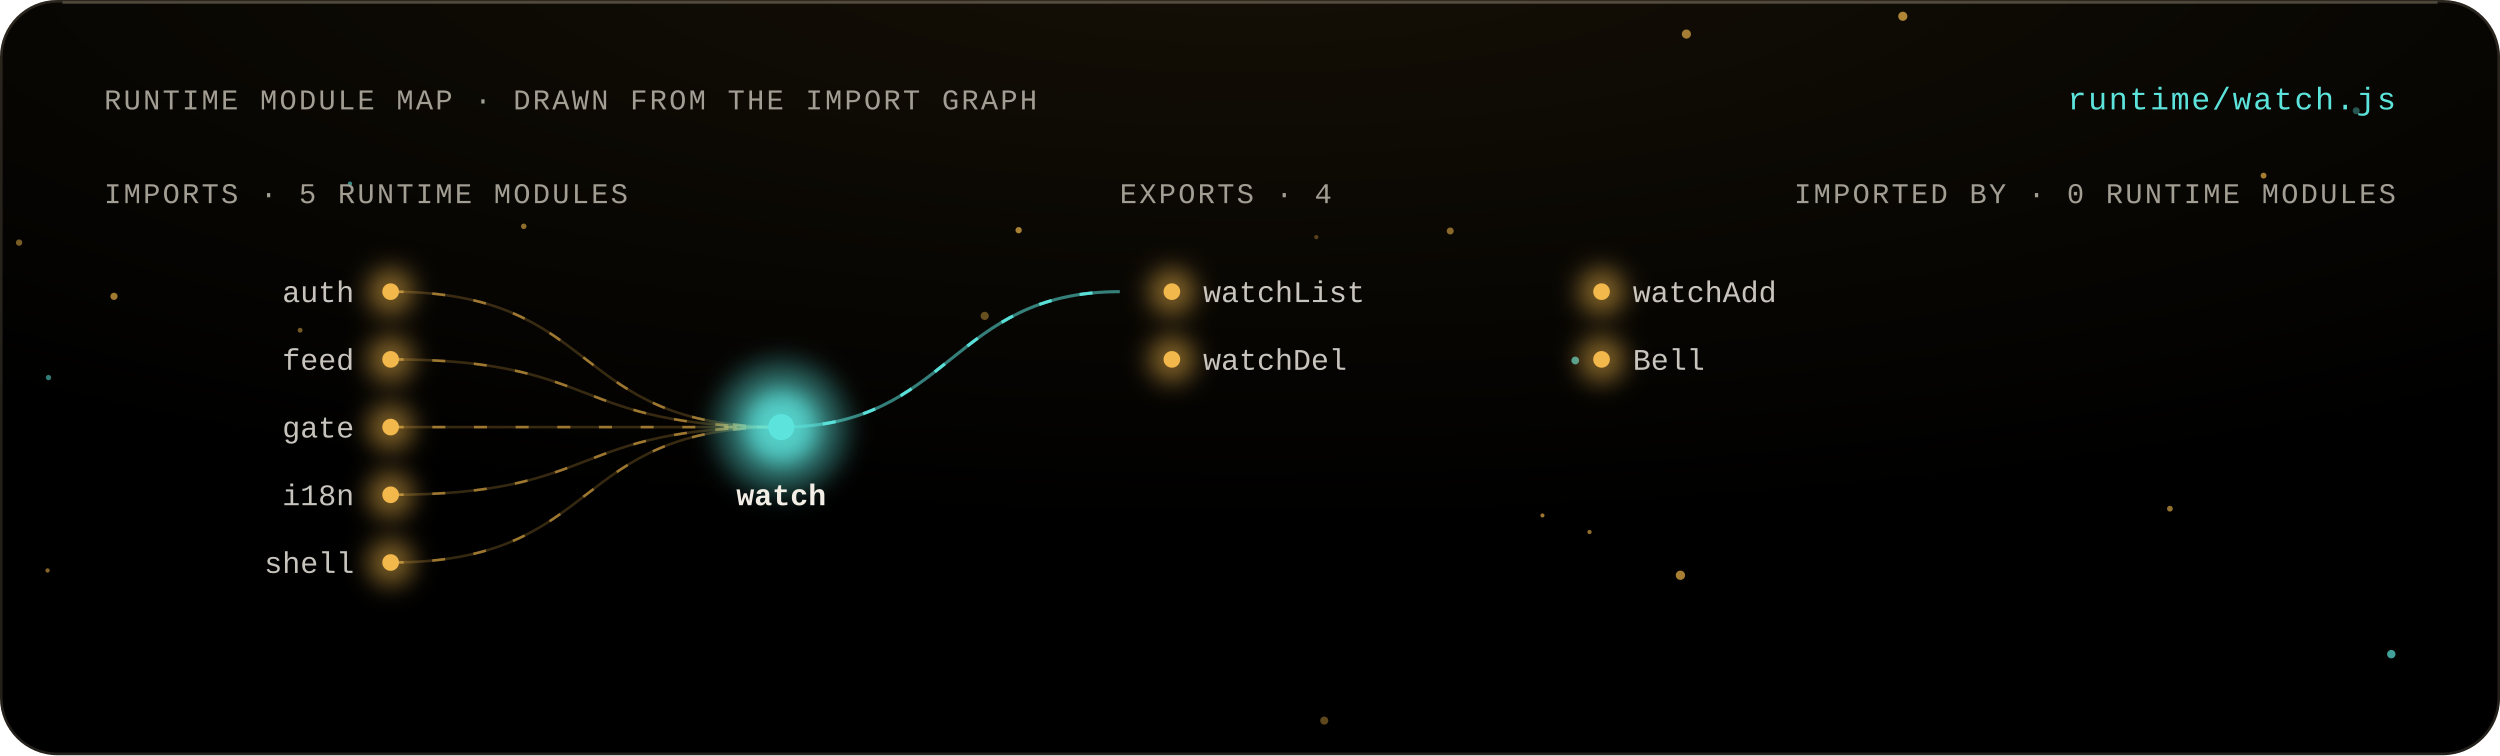
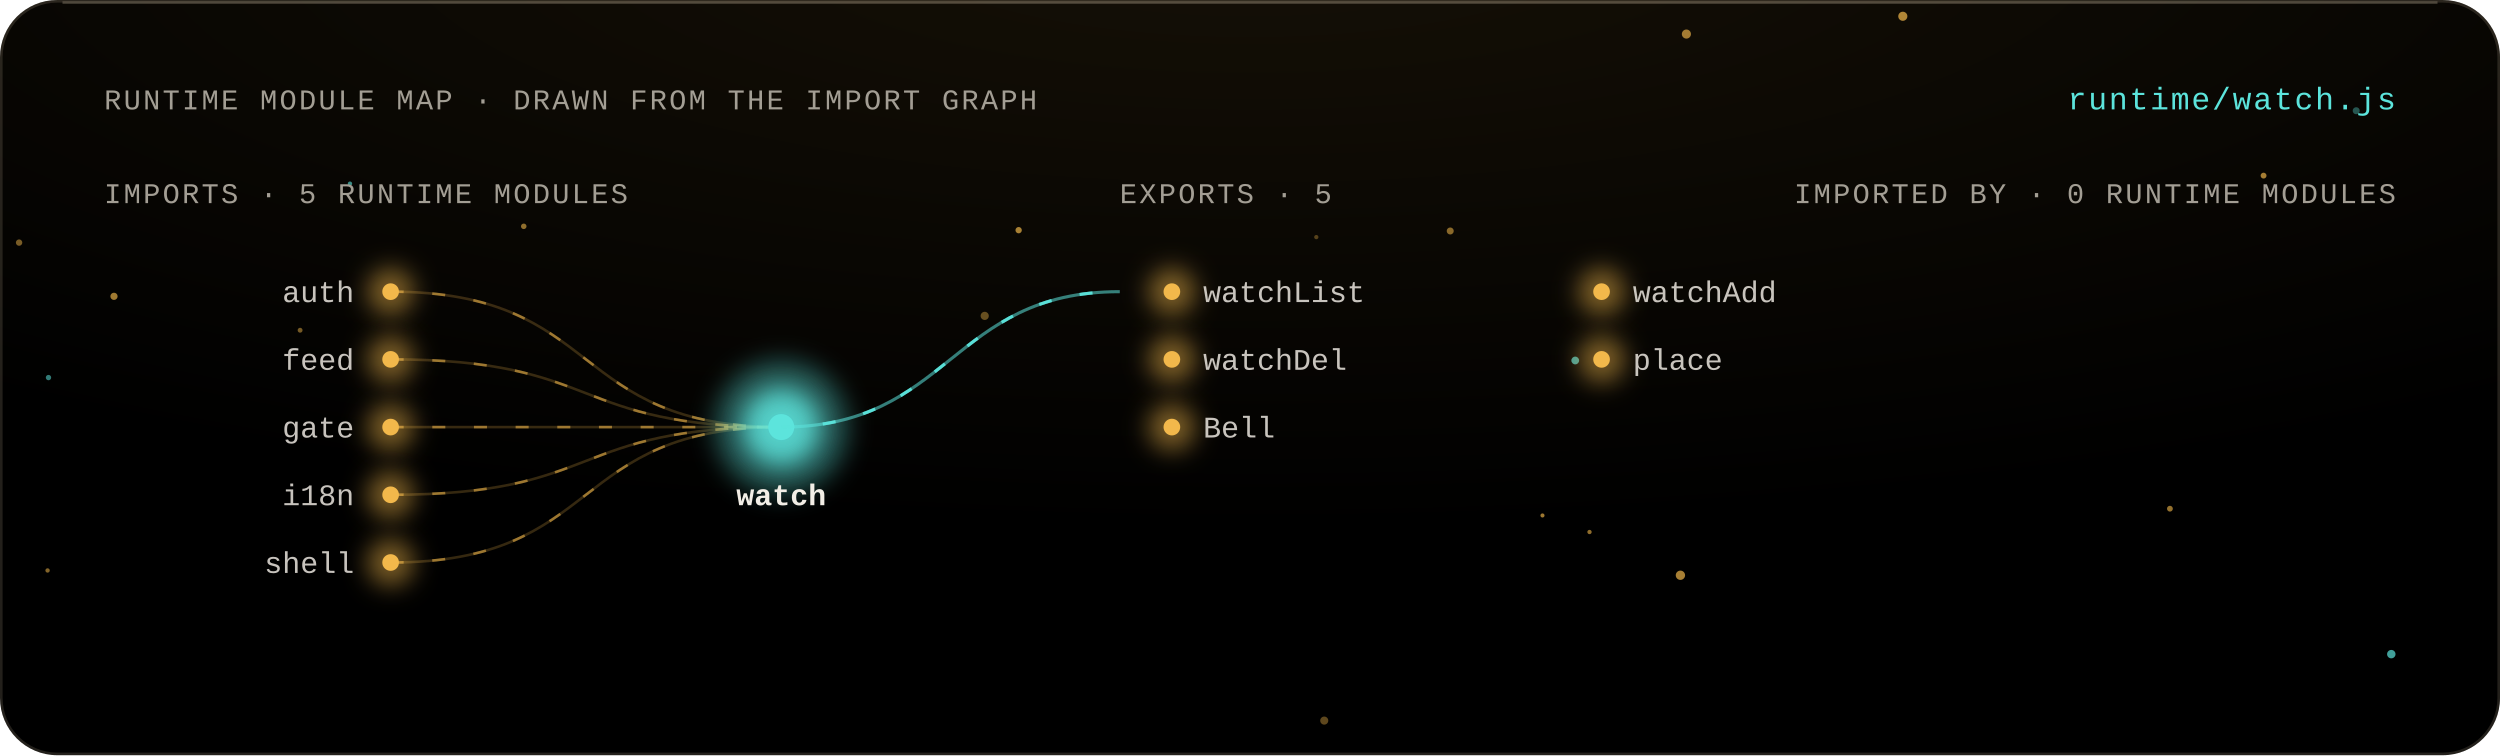
<svg xmlns="http://www.w3.org/2000/svg" viewBox="0 0 960 290" width="960" height="290" role="img" aria-labelledby="t">
  <style>
  text { font-family: 'Geist Mono', ui-monospace, 'Liberation Mono', Menlo, monospace; fill: #F2EEE6; }
  .m { fill: #A39E94; font-size: 11px; letter-spacing: .08em; }
  .l { font-size: 11.5px; }
  .h { font-size: 12px; fill: #5CE4DC; letter-spacing: .06em; }
  .flow { stroke-dasharray: 5 11; animation: flow 3s linear infinite; }
  @keyframes flow { to { stroke-dashoffset: -32; } }
  .breathe { animation: breathe 4.2s ease-in-out infinite; }
  @keyframes breathe { 50% { opacity: .38; } }
  .beat { animation: beat 2.6s ease-in-out infinite; transform-box: fill-box; transform-origin: center; }
  @keyframes beat { 50% { opacity: .55; transform: scale(1.35); } }
  .spin { transform-box: fill-box; transform-origin: center; animation: spin 48s linear infinite; }
  .spin-r { transform-box: fill-box; transform-origin: center; animation: spin 64s linear infinite reverse; }
  @keyframes spin { to { transform: rotate(360deg); } }
  @media (prefers-reduced-motion: reduce) { * { animation: none !important; } }
</style>
  <defs>
    <filter id="bloom" x="-80%" y="-80%" width="260%" height="260%">
      <feGaussianBlur stdDeviation="4.5" />
    </filter>
    <filter id="soft" x="-30%" y="-30%" width="160%" height="160%">
      <feGaussianBlur stdDeviation="1.4" />
    </filter>
    <radialGradient id="key" cx="50%" cy="-10%" r="80%">
      <stop offset="0" stop-color="#F2B84B" stop-opacity=".09" />
      <stop offset="1" stop-color="#F2B84B" stop-opacity="0" />
    </radialGradient>
    <linearGradient id="pair" x1="0" x2="1">
      <stop offset="0" stop-color="#F2B84B" />
      <stop offset="1" stop-color="#5CE4DC" />
    </linearGradient>
  </defs>
  <rect width="960" height="290" rx="22" fill="#000" />
  <rect width="960" height="290" rx="22" fill="url(#key)" />
  <rect x=".5" y=".5" width="959" height="289" rx="21.5" fill="none" stroke="rgba(255,232,196,.14)" />
  <path d="M 24 1 H 936" stroke="rgba(255,238,208,.22)" stroke-width="1" />
  <g>
    <circle cx="201.12" cy="86.91" r="1.06" fill="#F2B84B" opacity="0.58" class="breathe" style="animation-delay:-2.34s" />
    <circle cx="730.68" cy="6.25" r="1.75" fill="#F2B84B" opacity="0.71" class="breathe" style="animation-delay:-0.07s" />
    <circle cx="645.28" cy="220.9" r="1.79" fill="#F2B84B" opacity="0.69" class="breathe" style="animation-delay:-3.16s" />
    <circle cx="592.31" cy="197.94" r="0.79" fill="#F2B84B" opacity="0.65" class="breathe" style="animation-delay:-4.08s" />
    <circle cx="647.58" cy="13.08" r="1.75" fill="#F2B84B" opacity="0.65" class="breathe" style="animation-delay:-4.07s" />
    <circle cx="7.33" cy="93.16" r="1.23" fill="#F2B84B" opacity="0.49" class="breathe" style="animation-delay:-2.82s" />
    <circle cx="604.89" cy="138.43" r="1.49" fill="#5CE4DC" opacity="0.68" class="breathe" style="animation-delay:-3.59s" />
    <circle cx="904.78" cy="42.52" r="1.35" fill="#5CE4DC" opacity="0.36" class="breathe" style="animation-delay:-3.23s" />
    <circle cx="833.25" cy="195.34" r="1.12" fill="#F2B84B" opacity="0.61" class="breathe" style="animation-delay:-2.21s" />
    <circle cx="43.77" cy="113.79" r="1.39" fill="#F2B84B" opacity="0.66" class="breathe" style="animation-delay:-1.07s" />
    <circle cx="918.26" cy="251.19" r="1.62" fill="#5CE4DC" opacity="0.7" class="breathe" style="animation-delay:-0.62s" />
    <circle cx="869.21" cy="67.44" r="1.13" fill="#F2B84B" opacity="0.67" class="breathe" style="animation-delay:-2.14s" />
    <circle cx="18.27" cy="219.06" r="0.84" fill="#F2B84B" opacity="0.54" class="breathe" style="animation-delay:-2.47s" />
    <circle cx="134.39" cy="70.53" r="0.84" fill="#5CE4DC" opacity="0.6" class="breathe" style="animation-delay:-2.71s" />
    <circle cx="18.62" cy="144.99" r="1.03" fill="#5CE4DC" opacity="0.54" class="breathe" style="animation-delay:-0.11s" />
    <circle cx="391.16" cy="88.39" r="1.22" fill="#F2B84B" opacity="0.68" class="breathe" style="animation-delay:-2.29s" />
    <circle cx="115.24" cy="126.81" r="0.94" fill="#F2B84B" opacity="0.48" class="breathe" style="animation-delay:-3.73s" />
    <circle cx="508.51" cy="276.71" r="1.55" fill="#F2B84B" opacity="0.39" class="breathe" style="animation-delay:-2.35s" />
    <circle cx="378.13" cy="121.3" r="1.57" fill="#F2B84B" opacity="0.41" class="breathe" style="animation-delay:-2.4s" />
    <circle cx="505.46" cy="91.05" r="0.82" fill="#F2B84B" opacity="0.33" class="breathe" style="animation-delay:-0.77s" />
    <circle cx="610.37" cy="204.29" r="0.83" fill="#F2B84B" opacity="0.59" class="breathe" style="animation-delay:-3.38s" />
    <circle cx="556.89" cy="88.7" r="1.35" fill="#F2B84B" opacity="0.55" class="breathe" style="animation-delay:-1.45s" />
  </g>
  <text x="40" y="42" class="m" text-anchor="start">RUNTIME MODULE MAP · DRAWN FROM THE IMPORT GRAPH</text>
  <text x="920" y="42" class="h" text-anchor="end">runtime/watch.js</text>
  <text x="40" y="78" class="m" text-anchor="start">IMPORTS · 5 RUNTIME MODULES</text>
-   <text x="430" y="78" class="m" text-anchor="start">EXPORTS · 4</text>
+   <text x="430" y="78" class="m" text-anchor="start">EXPORTS · 5</text>
  <text x="920" y="78" class="m" text-anchor="end">IMPORTED BY · 0 RUNTIME MODULES</text>
  <path d="M 150 112 C 232.5 112, 217.5 164, 300 164" fill="none" stroke="#F2B84B" stroke-opacity="0.22" stroke-width="1" />
  <path d="M 150 112 C 232.5 112, 217.5 164, 300 164" fill="none" stroke="#F2B84B" stroke-opacity="0.55" stroke-width="1" class="flow" />
  <g>
    <circle cx="150" cy="112" r="9" fill="#F2B84B" opacity="0.5" filter="url(#bloom)" class="breathe" style="animation-delay:-1.65s" />
    <circle cx="150" cy="112" r="3.2" fill="#F2B84B" />
  </g>
  <text x="136" y="116" class="l" text-anchor="end" fill="#F2EEE6" fill-opacity=".82">auth</text>
  <path d="M 150 138 C 232.5 138, 217.5 164, 300 164" fill="none" stroke="#F2B84B" stroke-opacity="0.22" stroke-width="1" />
  <path d="M 150 138 C 232.5 138, 217.5 164, 300 164" fill="none" stroke="#F2B84B" stroke-opacity="0.55" stroke-width="1" class="flow" />
  <g>
    <circle cx="150" cy="138" r="9" fill="#F2B84B" opacity="0.5" filter="url(#bloom)" class="breathe" style="animation-delay:-1.32s" />
    <circle cx="150" cy="138" r="3.2" fill="#F2B84B" />
  </g>
  <text x="136" y="142" class="l" text-anchor="end" fill="#F2EEE6" fill-opacity=".82">feed</text>
  <path d="M 150 164 C 232.5 164, 217.5 164, 300 164" fill="none" stroke="#F2B84B" stroke-opacity="0.22" stroke-width="1" />
  <path d="M 150 164 C 232.5 164, 217.5 164, 300 164" fill="none" stroke="#F2B84B" stroke-opacity="0.55" stroke-width="1" class="flow" />
  <g>
    <circle cx="150" cy="164" r="9" fill="#F2B84B" opacity="0.5" filter="url(#bloom)" class="breathe" style="animation-delay:-0.84s" />
    <circle cx="150" cy="164" r="3.2" fill="#F2B84B" />
  </g>
  <text x="136" y="168" class="l" text-anchor="end" fill="#F2EEE6" fill-opacity=".82">gate</text>
  <path d="M 150 190 C 232.5 190, 217.5 164, 300 164" fill="none" stroke="#F2B84B" stroke-opacity="0.22" stroke-width="1" />
  <path d="M 150 190 C 232.5 190, 217.5 164, 300 164" fill="none" stroke="#F2B84B" stroke-opacity="0.55" stroke-width="1" class="flow" />
  <g>
    <circle cx="150" cy="190" r="9" fill="#F2B84B" opacity="0.5" filter="url(#bloom)" class="breathe" style="animation-delay:-1.2s" />
    <circle cx="150" cy="190" r="3.2" fill="#F2B84B" />
  </g>
  <text x="136" y="194" class="l" text-anchor="end" fill="#F2EEE6" fill-opacity=".82">i18n</text>
  <path d="M 150 216 C 232.5 216, 217.5 164, 300 164" fill="none" stroke="#F2B84B" stroke-opacity="0.22" stroke-width="1" />
  <path d="M 150 216 C 232.5 216, 217.5 164, 300 164" fill="none" stroke="#F2B84B" stroke-opacity="0.55" stroke-width="1" class="flow" />
  <g>
    <circle cx="150" cy="216" r="9" fill="#F2B84B" opacity="0.5" filter="url(#bloom)" class="breathe" style="animation-delay:-2.68s" />
    <circle cx="150" cy="216" r="3.2" fill="#F2B84B" />
  </g>
  <text x="136" y="220" class="l" text-anchor="end" fill="#F2EEE6" fill-opacity=".82">shell</text>
  <circle cx="300" cy="164" r="26" fill="#5CE4DC" opacity=".35" filter="url(#bloom)" class="beat" />
  <g>
    <circle cx="300" cy="164" r="15" fill="#5CE4DC" opacity="0.85" filter="url(#bloom)" class="beat" style="animation-delay:-0s" />
    <circle cx="300" cy="164" r="5" fill="#5CE4DC" />
  </g>
  <text x="300" y="194" class="l" text-anchor="middle" fill="#5CE4DC" font-weight="700" font-size="13">watch</text>
  <path d="M 300 164 C 365 164, 365 112, 430 112" fill="none" stroke="#5CE4DC" stroke-opacity="0.55" stroke-width="1.2" />
  <path d="M 300 164 C 365 164, 365 112, 430 112" fill="none" stroke="#5CE4DC" stroke-opacity="0.95" stroke-width="1.2" class="flow" />
  <g>
    <circle cx="450" cy="112" r="9" fill="#F2B84B" opacity="0.5" filter="url(#bloom)" class="breathe" style="animation-delay:-2.23s" />
    <circle cx="450" cy="112" r="3.2" fill="#F2B84B" />
  </g>
  <text x="462" y="116" class="l" text-anchor="start" fill="#F2EEE6" fill-opacity=".82">watchList</text>
  <g>
    <circle cx="615" cy="112" r="9" fill="#F2B84B" opacity="0.5" filter="url(#bloom)" class="breathe" style="animation-delay:-0.76s" />
    <circle cx="615" cy="112" r="3.2" fill="#F2B84B" />
  </g>
  <text x="627" y="116" class="l" text-anchor="start" fill="#F2EEE6" fill-opacity=".82">watchAdd</text>
  <g>
    <circle cx="450" cy="138" r="9" fill="#F2B84B" opacity="0.5" filter="url(#bloom)" class="breathe" style="animation-delay:-3.83s" />
    <circle cx="450" cy="138" r="3.2" fill="#F2B84B" />
  </g>
  <text x="462" y="142" class="l" text-anchor="start" fill="#F2EEE6" fill-opacity=".82">watchDel</text>
  <g>
    <circle cx="615" cy="138" r="9" fill="#F2B84B" opacity="0.5" filter="url(#bloom)" class="breathe" style="animation-delay:-3.04s" />
    <circle cx="615" cy="138" r="3.2" fill="#F2B84B" />
  </g>
-   <text x="627" y="142" class="l" text-anchor="start" fill="#F2EEE6" fill-opacity=".82">Bell</text>
+   <text x="627" y="142" class="l" text-anchor="start" fill="#F2EEE6" fill-opacity=".82">place</text>
+   <g>
+     <circle cx="450" cy="164" r="9" fill="#F2B84B" opacity="0.5" filter="url(#bloom)" class="breathe" style="animation-delay:-0.09s" />
+     <circle cx="450" cy="164" r="3.2" fill="#F2B84B" />
+   </g>
+   <text x="462" y="168" class="l" text-anchor="start" fill="#F2EEE6" fill-opacity=".82">Bell</text>
</svg>
